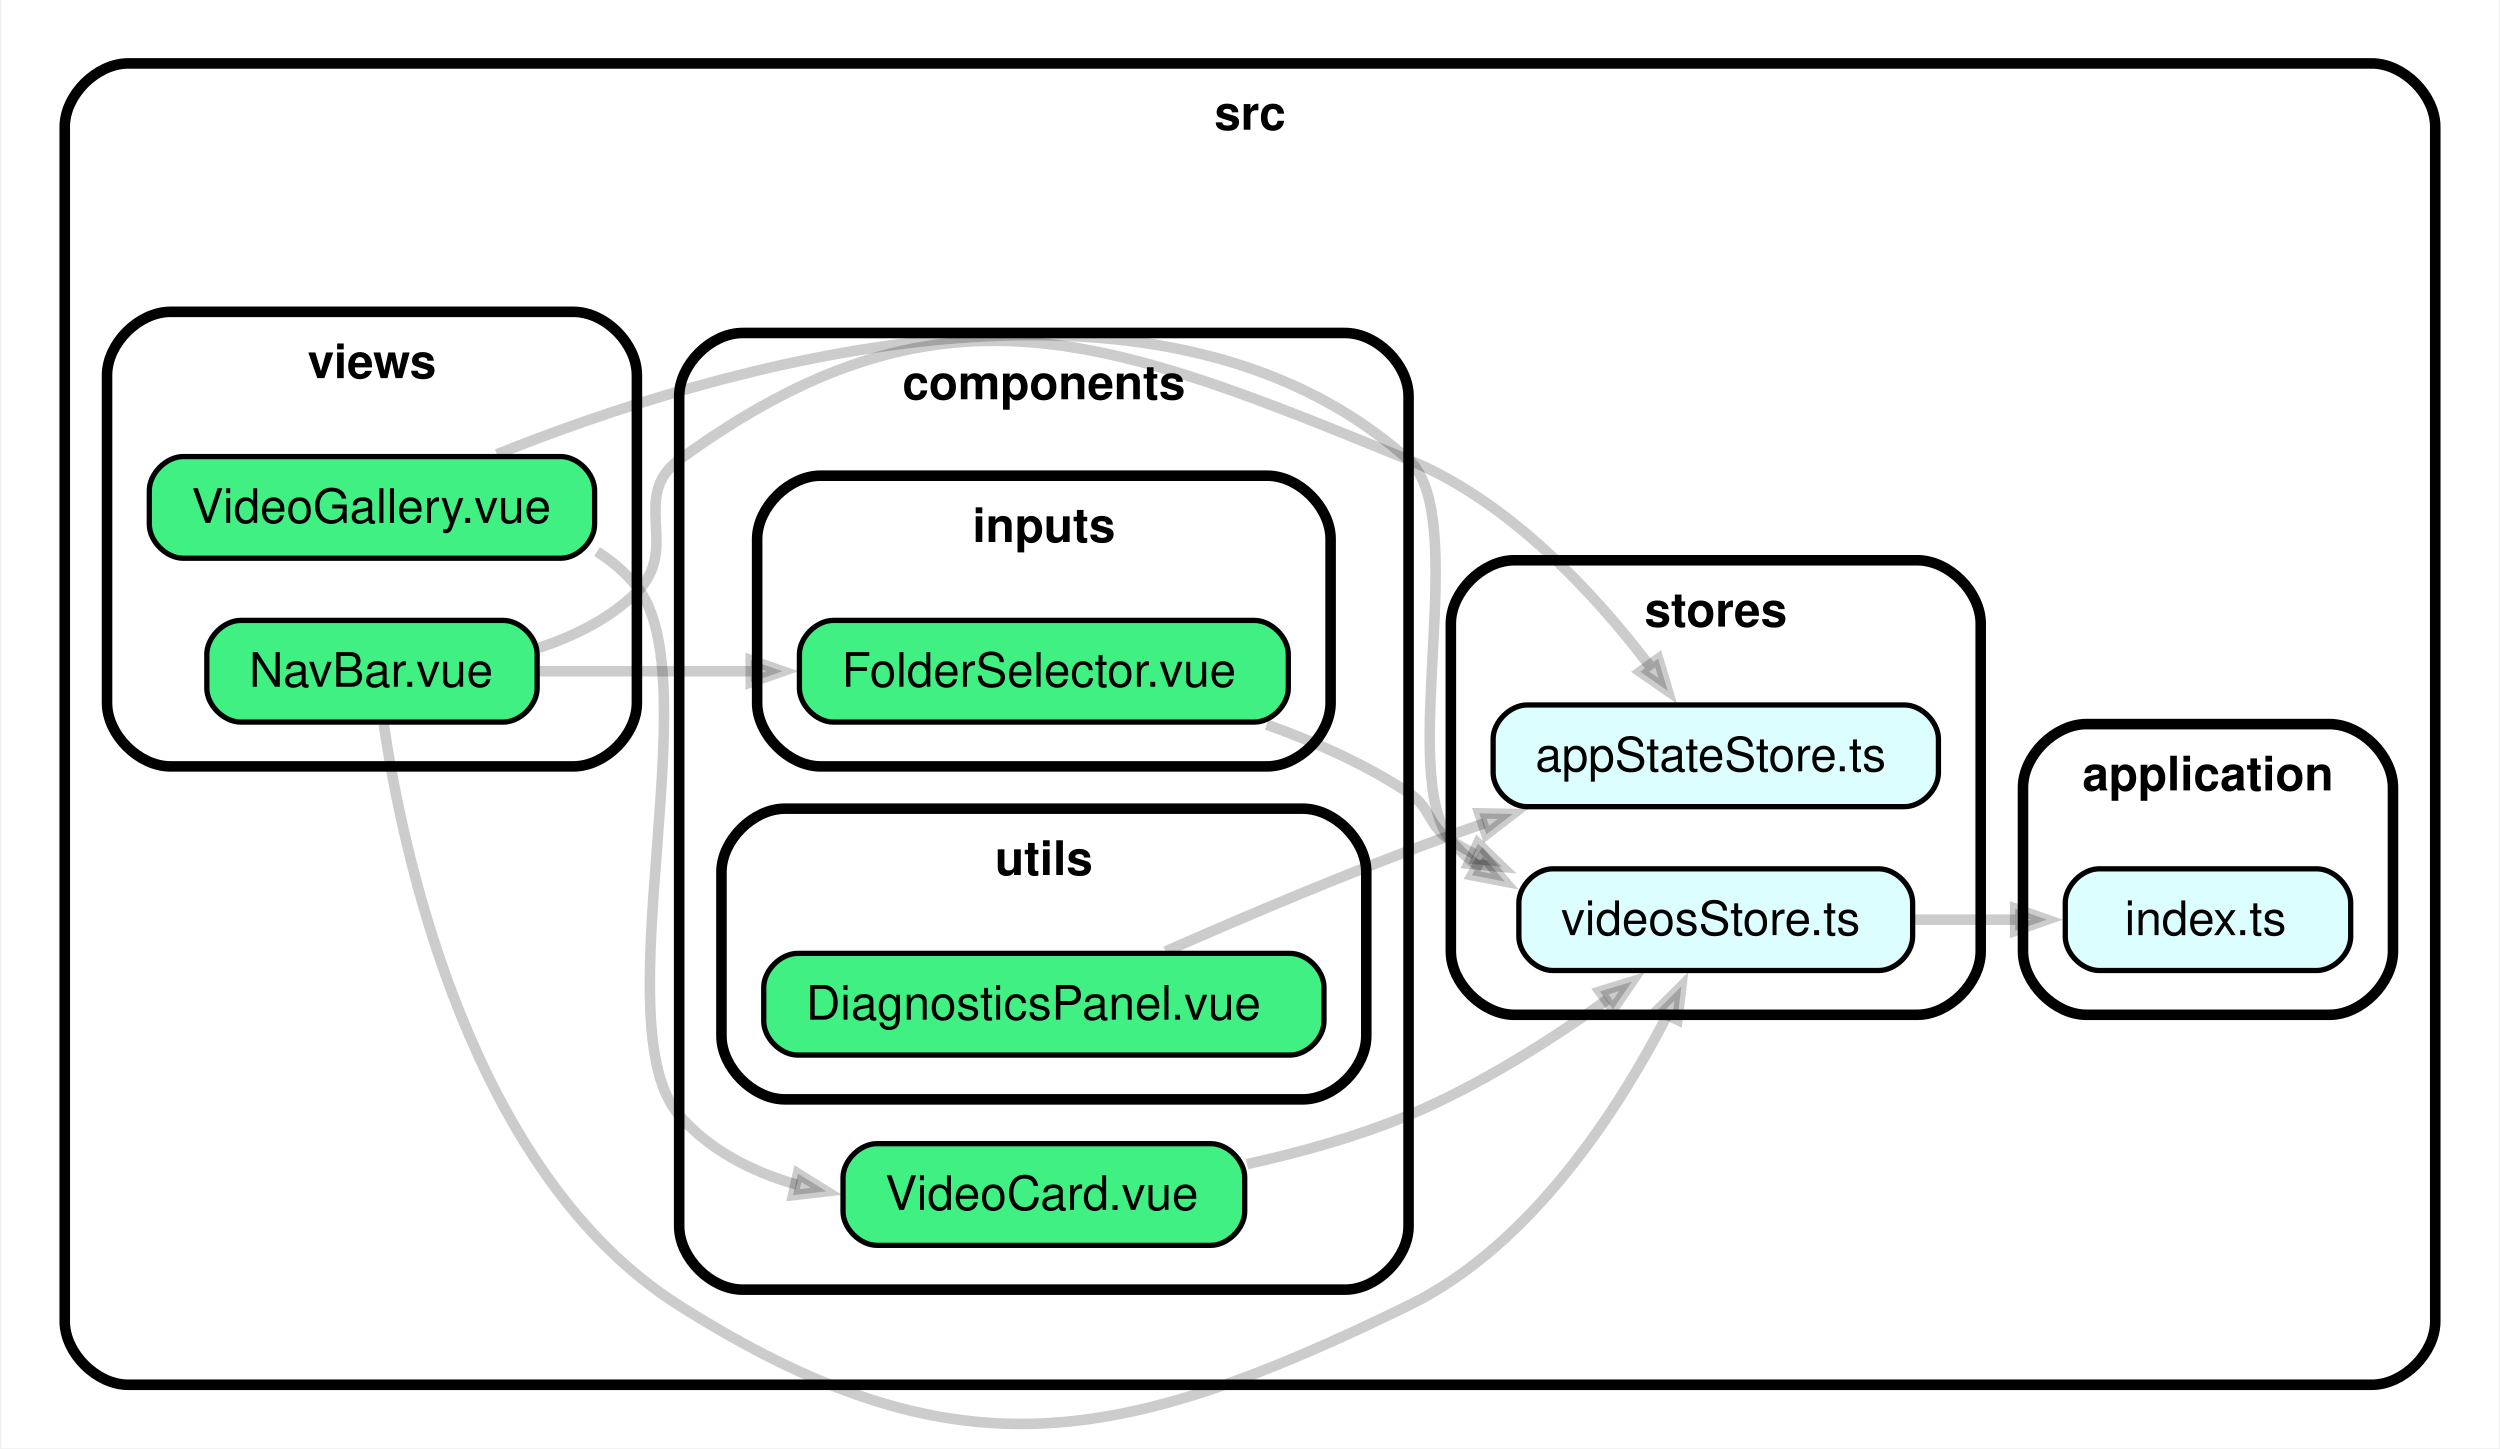
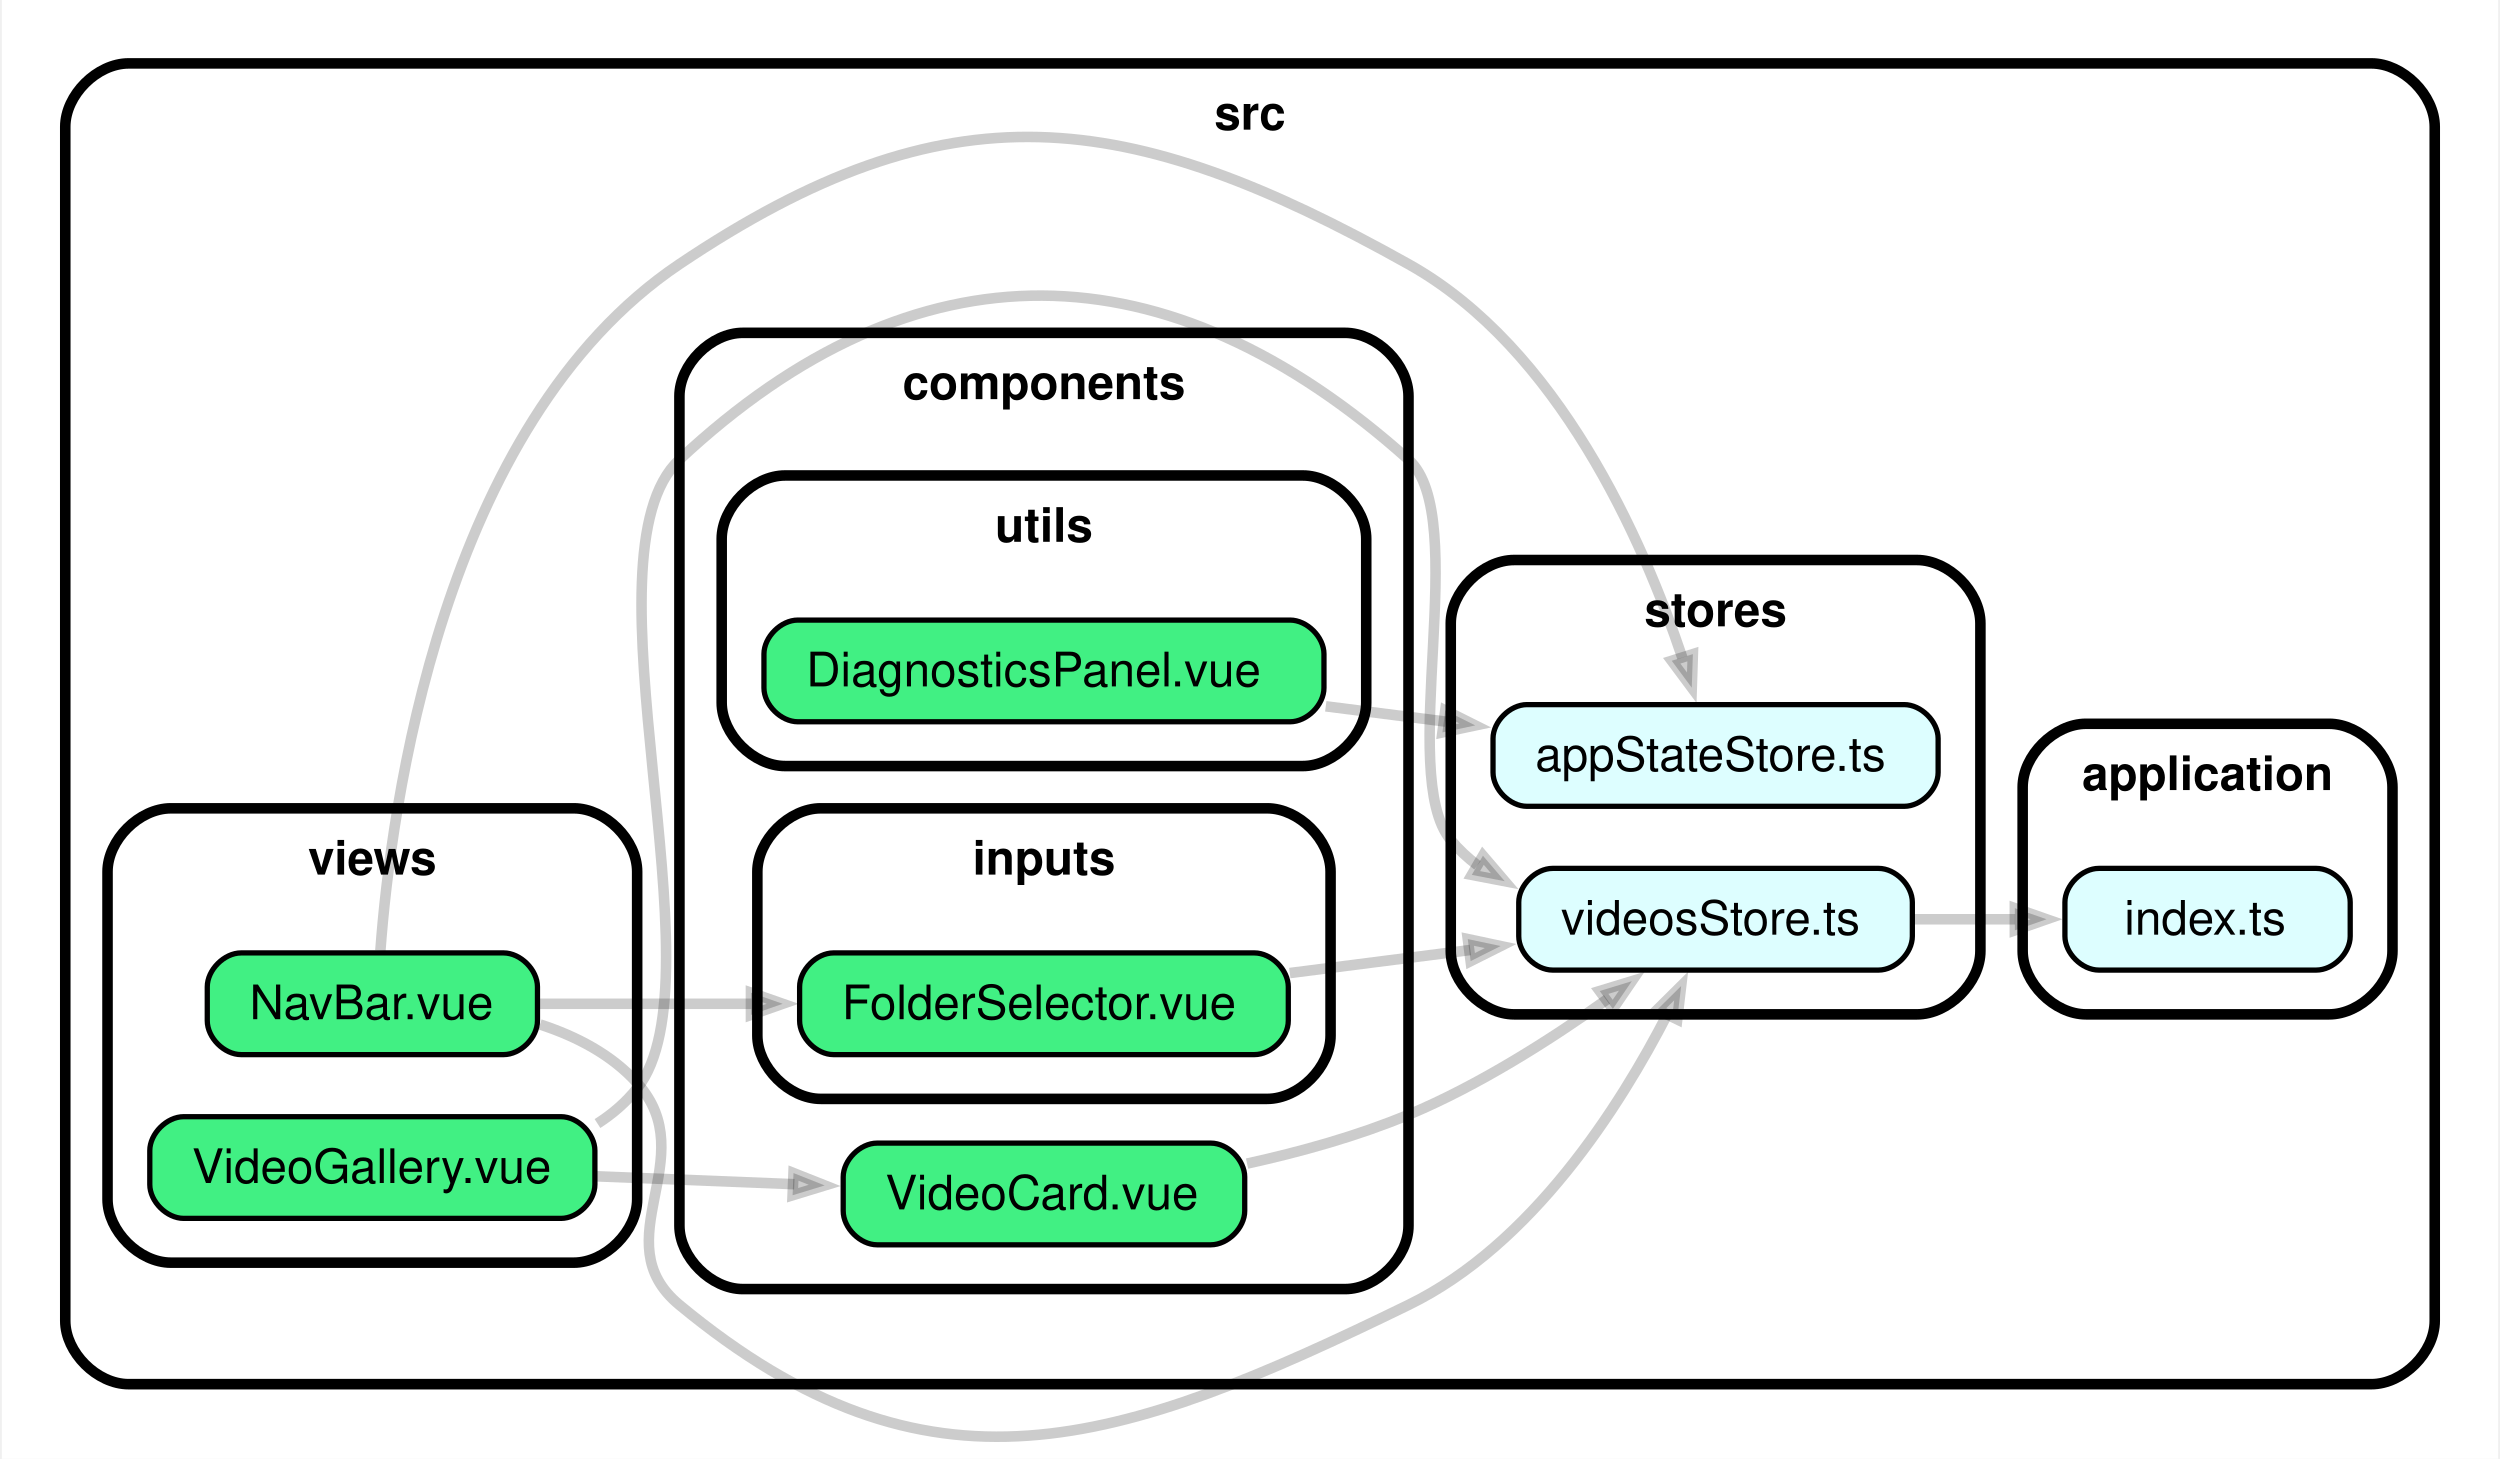
- <svg xmlns="http://www.w3.org/2000/svg" xmlns:xlink="http://www.w3.org/1999/xlink" width="473pt" height="274pt" viewBox="0.00 0.00 472.50 274.00">
-   <g id="graph0" class="graph" transform="scale(1 1) rotate(0) translate(4 270)">
-     <polygon fill="white" stroke="none" points="-4,4 -4,-270 468.5,-270 468.5,4 -4,4" />
+ <svg xmlns="http://www.w3.org/2000/svg" xmlns:xlink="http://www.w3.org/1999/xlink" width="473pt" height="276pt" viewBox="0.00 0.00 472.50 276.12">
+   <g id="graph0" class="graph" transform="scale(1 1) rotate(0) translate(4 272.12)">
+     <polygon fill="white" stroke="none" points="-4,4 -4,-272.12 468.5,-272.12 468.5,4 -4,4" />
    <g id="clust1" class="cluster">
-       <path fill="#ffffff" stroke="black" stroke-width="2" d="M20,-8C20,-8 444.5,-8 444.5,-8 450.5,-8 456.5,-14 456.5,-20 456.5,-20 456.5,-246 456.5,-246 456.5,-252 450.5,-258 444.5,-258 444.5,-258 20,-258 20,-258 14,-258 8,-252 8,-246 8,-246 8,-20 8,-20 8,-14 14,-8 20,-8" />
-       <text text-anchor="middle" x="232.25" y="-245.45" font-family="Helvetica,sans-Serif" font-weight="bold" font-size="9.00">src</text>
+       <path fill="#ffffff" stroke="black" stroke-width="2" d="M20,-10.12C20,-10.12 444.5,-10.12 444.5,-10.12 450.5,-10.12 456.5,-16.12 456.5,-22.12 456.5,-22.12 456.5,-248.12 456.5,-248.12 456.5,-254.12 450.5,-260.12 444.5,-260.12 444.5,-260.12 20,-260.12 20,-260.12 14,-260.12 8,-254.12 8,-248.12 8,-248.12 8,-22.12 8,-22.12 8,-16.12 14,-10.12 20,-10.12" />
+       <text text-anchor="middle" x="232.25" y="-247.57" font-family="Helvetica,sans-Serif" font-weight="bold" font-size="9.00">src</text>
    </g>
    <g id="clust2" class="cluster">
-       <path fill="#ffffff" stroke="black" stroke-width="2" d="M390.5,-78C390.5,-78 436.5,-78 436.5,-78 442.5,-78 448.5,-84 448.5,-90 448.5,-90 448.5,-121 448.5,-121 448.5,-127 442.5,-133 436.5,-133 436.5,-133 390.5,-133 390.5,-133 384.5,-133 378.5,-127 378.5,-121 378.5,-121 378.5,-90 378.5,-90 378.5,-84 384.5,-78 390.5,-78" />
-       <text text-anchor="middle" x="413.5" y="-120.45" font-family="Helvetica,sans-Serif" font-weight="bold" font-size="9.00">application</text>
+       <path fill="#ffffff" stroke="black" stroke-width="2" d="M390.5,-80.12C390.5,-80.12 436.5,-80.12 436.5,-80.12 442.5,-80.12 448.5,-86.12 448.5,-92.12 448.5,-92.12 448.5,-123.12 448.5,-123.12 448.5,-129.12 442.5,-135.12 436.5,-135.12 436.5,-135.12 390.5,-135.12 390.5,-135.12 384.5,-135.12 378.5,-129.12 378.5,-123.12 378.5,-123.12 378.5,-92.12 378.5,-92.12 378.5,-86.12 384.5,-80.12 390.5,-80.12" />
+       <text text-anchor="middle" x="413.5" y="-122.57" font-family="Helvetica,sans-Serif" font-weight="bold" font-size="9.00">application</text>
    </g>
    <g id="clust3" class="cluster">
-       <path fill="#ffffff" stroke="black" stroke-width="2" d="M136.25,-26C136.25,-26 250.25,-26 250.25,-26 256.25,-26 262.25,-32 262.25,-38 262.25,-38 262.25,-195 262.25,-195 262.25,-201 256.25,-207 250.25,-207 250.25,-207 136.25,-207 136.25,-207 130.25,-207 124.25,-201 124.25,-195 124.25,-195 124.25,-38 124.25,-38 124.25,-32 130.25,-26 136.25,-26" />
-       <text text-anchor="middle" x="193.25" y="-194.45" font-family="Helvetica,sans-Serif" font-weight="bold" font-size="9.00">components</text>
+       <path fill="#ffffff" stroke="black" stroke-width="2" d="M136.25,-28.12C136.25,-28.12 250.25,-28.12 250.25,-28.12 256.25,-28.12 262.25,-34.12 262.25,-40.12 262.25,-40.12 262.25,-197.12 262.25,-197.12 262.25,-203.12 256.25,-209.12 250.25,-209.12 250.25,-209.12 136.25,-209.12 136.25,-209.12 130.25,-209.12 124.25,-203.12 124.25,-197.12 124.25,-197.12 124.25,-40.12 124.25,-40.12 124.25,-34.12 130.25,-28.12 136.25,-28.12" />
+       <text text-anchor="middle" x="193.25" y="-196.57" font-family="Helvetica,sans-Serif" font-weight="bold" font-size="9.00">components</text>
+     </g>
+     <g id="clust5" class="cluster">
+       <path fill="#ffffff" stroke="black" stroke-width="2" d="M144.25,-127.12C144.25,-127.12 242.25,-127.12 242.25,-127.12 248.25,-127.12 254.25,-133.12 254.25,-139.12 254.25,-139.12 254.25,-170.12 254.25,-170.12 254.25,-176.12 248.25,-182.12 242.25,-182.12 242.25,-182.12 144.25,-182.12 144.25,-182.12 138.25,-182.12 132.25,-176.12 132.25,-170.12 132.25,-170.12 132.25,-139.12 132.25,-139.12 132.25,-133.12 138.25,-127.12 144.25,-127.12" />
+       <text text-anchor="middle" x="193.25" y="-169.57" font-family="Helvetica,sans-Serif" font-weight="bold" font-size="9.00">utils</text>
    </g>
    <g id="clust4" class="cluster">
-       <path fill="#ffffff" stroke="black" stroke-width="2" d="M151,-125C151,-125 235.5,-125 235.5,-125 241.5,-125 247.5,-131 247.5,-137 247.5,-137 247.5,-168 247.5,-168 247.5,-174 241.5,-180 235.5,-180 235.5,-180 151,-180 151,-180 145,-180 139,-174 139,-168 139,-168 139,-137 139,-137 139,-131 145,-125 151,-125" />
-       <text text-anchor="middle" x="193.25" y="-167.45" font-family="Helvetica,sans-Serif" font-weight="bold" font-size="9.00">inputs</text>
-     </g>
-     <g id="clust5" class="cluster">
-       <path fill="#ffffff" stroke="black" stroke-width="2" d="M144.25,-62C144.25,-62 242.25,-62 242.25,-62 248.25,-62 254.25,-68 254.25,-74 254.25,-74 254.25,-105 254.25,-105 254.25,-111 248.25,-117 242.25,-117 242.25,-117 144.25,-117 144.25,-117 138.25,-117 132.25,-111 132.25,-105 132.25,-105 132.25,-74 132.25,-74 132.25,-68 138.25,-62 144.25,-62" />
-       <text text-anchor="middle" x="193.25" y="-104.45" font-family="Helvetica,sans-Serif" font-weight="bold" font-size="9.00">utils</text>
+       <path fill="#ffffff" stroke="black" stroke-width="2" d="M151,-64.12C151,-64.12 235.5,-64.12 235.5,-64.12 241.5,-64.12 247.5,-70.12 247.5,-76.12 247.5,-76.12 247.5,-107.12 247.5,-107.12 247.5,-113.12 241.5,-119.12 235.5,-119.12 235.5,-119.12 151,-119.12 151,-119.12 145,-119.12 139,-113.12 139,-107.12 139,-107.12 139,-76.12 139,-76.12 139,-70.12 145,-64.12 151,-64.12" />
+       <text text-anchor="middle" x="193.25" y="-106.57" font-family="Helvetica,sans-Serif" font-weight="bold" font-size="9.00">inputs</text>
    </g>
    <g id="clust6" class="cluster">
-       <path fill="#ffffff" stroke="black" stroke-width="2" d="M282.25,-78C282.25,-78 358.5,-78 358.5,-78 364.5,-78 370.5,-84 370.5,-90 370.5,-90 370.5,-152 370.5,-152 370.5,-158 364.5,-164 358.5,-164 358.5,-164 282.25,-164 282.25,-164 276.25,-164 270.25,-158 270.25,-152 270.25,-152 270.25,-90 270.25,-90 270.25,-84 276.25,-78 282.25,-78" />
-       <text text-anchor="middle" x="320.38" y="-151.45" font-family="Helvetica,sans-Serif" font-weight="bold" font-size="9.00">stores</text>
+       <path fill="#ffffff" stroke="black" stroke-width="2" d="M282.25,-80.12C282.25,-80.12 358.5,-80.12 358.5,-80.12 364.5,-80.12 370.5,-86.12 370.5,-92.12 370.5,-92.12 370.5,-154.12 370.5,-154.12 370.5,-160.12 364.5,-166.12 358.5,-166.12 358.5,-166.12 282.25,-166.12 282.25,-166.12 276.25,-166.12 270.25,-160.12 270.25,-154.12 270.25,-154.12 270.25,-92.12 270.25,-92.12 270.25,-86.12 276.25,-80.12 282.25,-80.12" />
+       <text text-anchor="middle" x="320.38" y="-153.57" font-family="Helvetica,sans-Serif" font-weight="bold" font-size="9.00">stores</text>
    </g>
    <g id="clust7" class="cluster">
-       <path fill="#ffffff" stroke="black" stroke-width="2" d="M28,-125C28,-125 104.25,-125 104.25,-125 110.25,-125 116.25,-131 116.25,-137 116.25,-137 116.25,-199 116.25,-199 116.25,-205 110.25,-211 104.25,-211 104.25,-211 28,-211 28,-211 22,-211 16,-205 16,-199 16,-199 16,-137 16,-137 16,-131 22,-125 28,-125" />
-       <text text-anchor="middle" x="66.12" y="-198.45" font-family="Helvetica,sans-Serif" font-weight="bold" font-size="9.00">views</text>
+       <path fill="#ffffff" stroke="black" stroke-width="2" d="M28,-33.12C28,-33.12 104.25,-33.12 104.25,-33.12 110.25,-33.12 116.25,-39.12 116.25,-45.12 116.25,-45.12 116.25,-107.12 116.25,-107.12 116.25,-113.12 110.25,-119.12 104.25,-119.12 104.25,-119.12 28,-119.12 28,-119.12 22,-119.12 16,-113.12 16,-107.12 16,-107.12 16,-45.12 16,-45.12 16,-39.12 22,-33.12 28,-33.12" />
+       <text text-anchor="middle" x="66.12" y="-106.57" font-family="Helvetica,sans-Serif" font-weight="bold" font-size="9.00">views</text>
    </g>
    <g id="node1" class="node">
      <g id="a_node1">
        <a xlink:href="src/application/index.ts" xlink:title="index.ts">
-           <path fill="#ddfeff" stroke="black" d="M434.08,-105.62C434.08,-105.62 392.92,-105.62 392.92,-105.62 389.71,-105.62 386.5,-102.42 386.5,-99.21 386.5,-99.21 386.5,-92.79 386.5,-92.79 386.5,-89.58 389.71,-86.38 392.92,-86.38 392.92,-86.38 434.08,-86.38 434.08,-86.38 437.29,-86.38 440.5,-89.58 440.5,-92.79 440.5,-92.79 440.5,-99.21 440.5,-99.21 440.5,-102.42 437.29,-105.62 434.08,-105.62" />
-           <text text-anchor="start" x="397.75" y="-93.08" font-family="Helvetica,sans-Serif" font-size="9.00">index.ts</text>
+           <path fill="#ddfeff" stroke="black" d="M434.08,-107.75C434.08,-107.75 392.92,-107.75 392.92,-107.75 389.71,-107.75 386.5,-104.54 386.5,-101.33 386.5,-101.33 386.5,-94.91 386.5,-94.91 386.5,-91.7 389.71,-88.5 392.92,-88.5 392.92,-88.5 434.08,-88.5 434.08,-88.5 437.29,-88.5 440.5,-91.7 440.5,-94.91 440.5,-94.91 440.5,-101.33 440.5,-101.33 440.5,-104.54 437.29,-107.75 434.08,-107.75" />
+           <text text-anchor="start" x="397.75" y="-95.2" font-family="Helvetica,sans-Serif" font-size="9.00">index.ts</text>
        </a>
      </g>
    </g>
    <g id="node2" class="node">
      <g id="a_node2">
        <a xlink:href="src/components/VideoCard.vue" xlink:title="VideoCard.vue">
-           <path fill="#41f083" stroke="black" d="M224.83,-53.62C224.83,-53.62 161.67,-53.62 161.67,-53.62 158.46,-53.62 155.25,-50.42 155.25,-47.21 155.25,-47.21 155.25,-40.79 155.25,-40.79 155.25,-37.58 158.46,-34.38 161.67,-34.38 161.67,-34.38 224.83,-34.38 224.83,-34.38 228.04,-34.38 231.25,-37.58 231.25,-40.79 231.25,-40.79 231.25,-47.21 231.25,-47.21 231.25,-50.42 228.04,-53.62 224.83,-53.62" />
-           <text text-anchor="start" x="163.25" y="-41.08" font-family="Helvetica,sans-Serif" font-size="9.00">VideoCard.vue</text>
+           <path fill="#41f083" stroke="black" d="M224.83,-55.75C224.83,-55.75 161.67,-55.75 161.67,-55.75 158.46,-55.75 155.25,-52.54 155.25,-49.33 155.25,-49.33 155.25,-42.91 155.25,-42.91 155.25,-39.7 158.46,-36.5 161.67,-36.5 161.67,-36.5 224.83,-36.5 224.83,-36.5 228.04,-36.5 231.25,-39.7 231.25,-42.91 231.25,-42.91 231.25,-49.33 231.25,-49.33 231.25,-52.54 228.04,-55.75 224.83,-55.75" />
+           <text text-anchor="start" x="163.25" y="-43.2" font-family="Helvetica,sans-Serif" font-size="9.00">VideoCard.vue</text>
        </a>
      </g>
    </g>
    <g id="node3" class="node">
      <g id="a_node3">
        <a xlink:href="src/stores/videosStore.ts" xlink:title="videosStore.ts">
-           <path fill="#ddfeff" stroke="black" d="M351.21,-105.62C351.21,-105.62 289.54,-105.62 289.54,-105.62 286.33,-105.62 283.12,-102.42 283.12,-99.21 283.12,-99.21 283.12,-92.79 283.12,-92.79 283.12,-89.58 286.33,-86.38 289.54,-86.38 289.54,-86.38 351.21,-86.38 351.21,-86.38 354.42,-86.38 357.62,-89.58 357.62,-92.79 357.62,-92.79 357.62,-99.21 357.62,-99.21 357.62,-102.42 354.42,-105.62 351.21,-105.62" />
-           <text text-anchor="start" x="291.12" y="-93.08" font-family="Helvetica,sans-Serif" font-size="9.00">videosStore.ts</text>
+           <path fill="#ddfeff" stroke="black" d="M351.21,-107.75C351.21,-107.75 289.54,-107.75 289.54,-107.75 286.33,-107.75 283.12,-104.54 283.12,-101.33 283.12,-101.33 283.12,-94.91 283.12,-94.91 283.12,-91.7 286.33,-88.5 289.54,-88.5 289.54,-88.5 351.21,-88.5 351.21,-88.5 354.42,-88.5 357.62,-91.7 357.62,-94.91 357.62,-94.91 357.62,-101.33 357.62,-101.33 357.62,-104.54 354.42,-107.75 351.21,-107.75" />
+           <text text-anchor="start" x="291.12" y="-95.2" font-family="Helvetica,sans-Serif" font-size="9.00">videosStore.ts</text>
        </a>
      </g>
    </g>
    <g id="edge1" class="edge">
-       <path fill="none" stroke="#000000" stroke-width="2" stroke-opacity="0.2" d="M231.69,-49.75C241.84,-51.98 252.66,-54.99 262.25,-59 275.58,-64.57 289.22,-73.27 299.82,-80.83" />
-       <polygon fill="#000000" fill-opacity="0.2" stroke="#000000" stroke-width="2" stroke-opacity="0.2" points="298.44,-82.42 304.52,-84.28 300.93,-79.03 298.44,-82.42" />
+       <path fill="none" stroke="#000000" stroke-width="2" stroke-opacity="0.2" d="M231.69,-51.87C241.84,-54.1 252.66,-57.11 262.25,-61.12 275.58,-66.69 289.22,-75.39 299.82,-82.95" />
+       <polygon fill="#000000" fill-opacity="0.2" stroke="#000000" stroke-width="2" stroke-opacity="0.2" points="298.44,-84.54 304.52,-86.4 300.93,-81.15 298.44,-84.54" />
    </g>
    <g id="edge4" class="edge">
-       <path fill="none" stroke="#000000" stroke-width="2" stroke-opacity="0.2" d="M357.91,-96C364.23,-96 370.8,-96 377.09,-96" />
-       <polygon fill="#000000" fill-opacity="0.2" stroke="#000000" stroke-width="2" stroke-opacity="0.2" points="377.02,-98.1 383.02,-96 377.02,-93.9 377.02,-98.1" />
+       <path fill="none" stroke="#000000" stroke-width="2" stroke-opacity="0.2" d="M357.91,-98.12C364.23,-98.12 370.8,-98.12 377.09,-98.12" />
+       <polygon fill="#000000" fill-opacity="0.2" stroke="#000000" stroke-width="2" stroke-opacity="0.2" points="377.02,-100.22 383.02,-98.12 377.02,-96.02 377.02,-100.22" />
    </g>
    <g id="node4" class="node">
      <g id="a_node4">
        <a xlink:href="src/components/inputs/FolderSelector.vue" xlink:title="FolderSelector.vue">
-           <path fill="#41f083" stroke="black" d="M233.08,-152.62C233.08,-152.62 153.42,-152.62 153.42,-152.62 150.21,-152.62 147,-149.42 147,-146.21 147,-146.21 147,-139.79 147,-139.79 147,-136.58 150.21,-133.38 153.42,-133.38 153.42,-133.38 233.08,-133.38 233.08,-133.38 236.29,-133.38 239.5,-136.58 239.5,-139.79 239.5,-139.79 239.5,-146.21 239.5,-146.21 239.5,-149.42 236.29,-152.62 233.08,-152.62" />
-           <text text-anchor="start" x="155" y="-140.07" font-family="Helvetica,sans-Serif" font-size="9.00">FolderSelector.vue</text>
+           <path fill="#41f083" stroke="black" d="M233.08,-91.75C233.08,-91.75 153.42,-91.75 153.42,-91.75 150.21,-91.75 147,-88.54 147,-85.33 147,-85.33 147,-78.91 147,-78.91 147,-75.7 150.21,-72.5 153.42,-72.5 153.42,-72.5 233.08,-72.5 233.08,-72.5 236.29,-72.5 239.5,-75.7 239.5,-78.91 239.5,-78.91 239.5,-85.33 239.5,-85.33 239.5,-88.54 236.29,-91.75 233.08,-91.75" />
+           <text text-anchor="start" x="155" y="-79.2" font-family="Helvetica,sans-Serif" font-size="9.00">FolderSelector.vue</text>
        </a>
      </g>
    </g>
    <g id="edge2" class="edge">
-       <path fill="none" stroke="#000000" stroke-width="2" stroke-opacity="0.2" d="M235.41,-132.89C244.67,-129.6 254.15,-125.37 262.25,-120 266.71,-117.04 265.75,-113.89 270.25,-111 271.69,-110.08 273.18,-109.21 274.72,-108.4" />
-       <polygon fill="#000000" fill-opacity="0.2" stroke="#000000" stroke-width="2" stroke-opacity="0.2" points="275.37,-110.41 279.94,-105.99 273.61,-106.6 275.37,-110.41" />
+       <path fill="none" stroke="#000000" stroke-width="2" stroke-opacity="0.2" d="M239.78,-87.94C250.91,-89.37 262.83,-90.89 273.96,-92.31" />
+       <polygon fill="#000000" fill-opacity="0.2" stroke="#000000" stroke-width="2" stroke-opacity="0.2" points="273.47,-94.37 279.69,-93.05 274.01,-90.2 273.47,-94.37" />
    </g>
    <g id="node5" class="node">
      <g id="a_node5">
        <a xlink:href="src/components/utils/DiagnosticsPanel.vue" xlink:title="DiagnosticsPanel.vue">
-           <path fill="#41f083" stroke="black" d="M239.83,-89.62C239.83,-89.62 146.67,-89.62 146.67,-89.62 143.46,-89.62 140.25,-86.42 140.25,-83.21 140.25,-83.21 140.25,-76.79 140.25,-76.79 140.25,-73.58 143.46,-70.38 146.67,-70.38 146.67,-70.38 239.83,-70.38 239.83,-70.38 243.04,-70.38 246.25,-73.58 246.25,-76.79 246.25,-76.79 246.25,-83.21 246.25,-83.21 246.25,-86.42 243.04,-89.62 239.83,-89.62" />
-           <text text-anchor="start" x="148.25" y="-77.08" font-family="Helvetica,sans-Serif" font-size="9.00">DiagnosticsPanel.vue</text>
+           <path fill="#41f083" stroke="black" d="M239.83,-154.75C239.83,-154.75 146.67,-154.75 146.67,-154.75 143.46,-154.75 140.25,-151.54 140.25,-148.33 140.25,-148.33 140.25,-141.91 140.25,-141.91 140.25,-138.7 143.46,-135.5 146.67,-135.5 146.67,-135.5 239.83,-135.5 239.83,-135.5 243.04,-135.5 246.25,-138.7 246.25,-141.91 246.25,-141.91 246.25,-148.33 246.25,-148.33 246.25,-151.54 243.04,-154.75 239.83,-154.75" />
+           <text text-anchor="start" x="148.25" y="-142.2" font-family="Helvetica,sans-Serif" font-size="9.00">DiagnosticsPanel.vue</text>
        </a>
      </g>
    </g>
    <g id="node6" class="node">
      <g id="a_node6">
        <a xlink:href="src/stores/appStateStore.ts" xlink:title="appStateStore.ts">
-           <path fill="#ddfeff" stroke="black" d="M356.08,-136.62C356.08,-136.62 284.67,-136.62 284.67,-136.62 281.46,-136.62 278.25,-133.42 278.25,-130.21 278.25,-130.21 278.25,-123.79 278.25,-123.79 278.25,-120.58 281.46,-117.38 284.67,-117.38 284.67,-117.38 356.08,-117.38 356.08,-117.38 359.29,-117.38 362.5,-120.58 362.5,-123.79 362.5,-123.79 362.5,-130.21 362.5,-130.21 362.5,-133.42 359.29,-136.62 356.08,-136.62" />
-           <text text-anchor="start" x="286.25" y="-124.08" font-family="Helvetica,sans-Serif" font-size="9.00">appStateStore.ts</text>
+           <path fill="#ddfeff" stroke="black" d="M356.08,-138.75C356.08,-138.75 284.67,-138.75 284.67,-138.75 281.46,-138.75 278.25,-135.54 278.25,-132.33 278.25,-132.33 278.25,-125.91 278.25,-125.91 278.25,-122.7 281.46,-119.5 284.67,-119.5 284.67,-119.5 356.08,-119.5 356.08,-119.5 359.29,-119.5 362.5,-122.7 362.5,-125.91 362.5,-125.91 362.5,-132.33 362.5,-132.33 362.5,-135.54 359.29,-138.75 356.08,-138.75" />
+           <text text-anchor="start" x="286.25" y="-126.2" font-family="Helvetica,sans-Serif" font-size="9.00">appStateStore.ts</text>
        </a>
      </g>
    </g>
    <g id="edge3" class="edge">
-       <path fill="none" stroke="#000000" stroke-width="2" stroke-opacity="0.2" d="M216.29,-89.99C231.34,-96.63 251.81,-105.32 270.25,-112 272.3,-112.74 274.42,-113.48 276.55,-114.21" />
-       <polygon fill="#000000" fill-opacity="0.2" stroke="#000000" stroke-width="2" stroke-opacity="0.2" points="275.64,-116.12 282,-116 276.96,-112.13 275.64,-116.12" />
+       <path fill="none" stroke="#000000" stroke-width="2" stroke-opacity="0.2" d="M246.59,-138.43C254.1,-137.47 261.81,-136.48 269.27,-135.53" />
+       <polygon fill="#000000" fill-opacity="0.2" stroke="#000000" stroke-width="2" stroke-opacity="0.2" points="269.21,-137.65 274.89,-134.81 268.67,-133.49 269.21,-137.65" />
    </g>
    <g id="node7" class="node">
      <g id="a_node7">
        <a xlink:href="src/views/NavBar.vue" xlink:title="NavBar.vue">
-           <path fill="#41f083" stroke="black" d="M90.96,-152.62C90.96,-152.62 41.29,-152.62 41.29,-152.62 38.08,-152.62 34.88,-149.42 34.88,-146.21 34.88,-146.21 34.88,-139.79 34.88,-139.79 34.88,-136.58 38.08,-133.38 41.29,-133.38 41.29,-133.38 90.96,-133.38 90.96,-133.38 94.17,-133.38 97.38,-136.58 97.38,-139.79 97.38,-139.79 97.38,-146.21 97.38,-146.21 97.38,-149.42 94.17,-152.62 90.96,-152.62" />
-           <text text-anchor="start" x="42.88" y="-140.07" font-family="Helvetica,sans-Serif" font-size="9.00">NavBar.vue</text>
+           <path fill="#41f083" stroke="black" d="M90.96,-91.75C90.96,-91.75 41.29,-91.75 41.29,-91.75 38.08,-91.75 34.88,-88.54 34.88,-85.33 34.88,-85.33 34.88,-78.91 34.88,-78.91 34.88,-75.7 38.08,-72.5 41.29,-72.5 41.29,-72.5 90.96,-72.5 90.96,-72.5 94.17,-72.5 97.38,-75.7 97.38,-78.91 97.38,-78.91 97.38,-85.33 97.38,-85.33 97.38,-88.54 94.17,-91.75 90.96,-91.75" />
+           <text text-anchor="start" x="42.88" y="-79.2" font-family="Helvetica,sans-Serif" font-size="9.00">NavBar.vue</text>
        </a>
      </g>
    </g>
    <g id="edge7" class="edge">
-       <path fill="none" stroke="#000000" stroke-width="2" stroke-opacity="0.2" d="M68.36,-132.92C71.93,-108.81 84.65,-48.01 124.25,-23 176.11,9.75 207.11,3.87 262.25,-23 285.62,-34.39 302.25,-60.48 311.33,-78.18" />
-       <polygon fill="#000000" fill-opacity="0.2" stroke="#000000" stroke-width="2" stroke-opacity="0.2" points="309.34,-78.89 313.86,-83.37 313.12,-77.05 309.34,-78.89" />
+       <path fill="none" stroke="#000000" stroke-width="2" stroke-opacity="0.2" d="M97.85,-78.21C104.74,-75.97 111.43,-72.5 116.25,-67.12 128.94,-52.98 109.61,-37.23 124.25,-25.12 171.5,13.98 207.11,1.75 262.25,-25.12 285.62,-36.51 302.25,-62.6 311.33,-80.3" />
+       <polygon fill="#000000" fill-opacity="0.2" stroke="#000000" stroke-width="2" stroke-opacity="0.2" points="309.34,-81.01 313.86,-85.49 313.12,-79.17 309.34,-81.01" />
    </g>
    <g id="edge5" class="edge">
-       <path fill="none" stroke="#000000" stroke-width="2" stroke-opacity="0.2" d="M97.73,-143C109.84,-143 124.13,-143 137.88,-143" />
-       <polygon fill="#000000" fill-opacity="0.2" stroke="#000000" stroke-width="2" stroke-opacity="0.2" points="137.79,-145.1 143.79,-143 137.79,-140.9 137.79,-145.1" />
+       <path fill="none" stroke="#000000" stroke-width="2" stroke-opacity="0.2" d="M97.73,-82.12C109.84,-82.12 124.13,-82.12 137.88,-82.12" />
+       <polygon fill="#000000" fill-opacity="0.2" stroke="#000000" stroke-width="2" stroke-opacity="0.2" points="137.79,-84.22 143.79,-82.12 137.79,-80.02 137.79,-84.22" />
    </g>
    <g id="edge6" class="edge">
-       <path fill="none" stroke="#000000" stroke-width="2" stroke-opacity="0.2" d="M97.66,-147.42C104.47,-149.65 111.17,-152.99 116.25,-158 124.55,-166.19 114.83,-176.12 124.25,-183 173.79,-219.16 205.47,-206.19 262.25,-183 281.38,-175.19 297.57,-157.54 307.78,-144.13" />
-       <polygon fill="#000000" fill-opacity="0.2" stroke="#000000" stroke-width="2" stroke-opacity="0.2" points="309.47,-145.37 311.29,-139.28 306.07,-142.9 309.47,-145.37" />
+       <path fill="none" stroke="#000000" stroke-width="2" stroke-opacity="0.2" d="M67.65,-92.21C69.63,-118.98 79.15,-191.81 124.25,-222.12 175.16,-256.33 208.72,-252.06 262.25,-222.12 290.61,-206.26 306.61,-169.91 314.08,-147.64" />
+       <polygon fill="#000000" fill-opacity="0.2" stroke="#000000" stroke-width="2" stroke-opacity="0.2" points="316.08,-148.31 315.87,-141.95 312.07,-147.05 316.08,-148.31" />
    </g>
    <g id="node8" class="node">
      <g id="a_node8">
        <a xlink:href="src/views/VideoGallery.vue" xlink:title="VideoGallery.vue">
-           <path fill="#41f083" stroke="black" d="M101.83,-183.62C101.83,-183.62 30.42,-183.62 30.42,-183.62 27.21,-183.62 24,-180.42 24,-177.21 24,-177.21 24,-170.79 24,-170.79 24,-167.58 27.21,-164.38 30.42,-164.38 30.42,-164.38 101.83,-164.38 101.83,-164.38 105.04,-164.38 108.25,-167.58 108.25,-170.79 108.25,-170.79 108.25,-177.21 108.25,-177.21 108.25,-180.42 105.04,-183.62 101.83,-183.62" />
-           <text text-anchor="start" x="32" y="-171.07" font-family="Helvetica,sans-Serif" font-size="9.00">VideoGallery.vue</text>
+           <path fill="#41f083" stroke="black" d="M101.83,-60.75C101.83,-60.75 30.42,-60.75 30.42,-60.75 27.21,-60.75 24,-57.54 24,-54.33 24,-54.33 24,-47.91 24,-47.91 24,-44.7 27.21,-41.5 30.42,-41.5 30.42,-41.5 101.83,-41.5 101.83,-41.5 105.04,-41.5 108.25,-44.7 108.25,-47.91 108.25,-47.91 108.25,-54.33 108.25,-54.33 108.25,-57.54 105.04,-60.75 101.83,-60.75" />
+           <text text-anchor="start" x="32" y="-48.2" font-family="Helvetica,sans-Serif" font-size="9.00">VideoGallery.vue</text>
        </a>
      </g>
    </g>
    <g id="edge8" class="edge">
-       <path fill="none" stroke="#000000" stroke-width="2" stroke-opacity="0.2" d="M108.71,-165.64C111.55,-163.83 114.13,-161.64 116.25,-159 130.22,-141.63 109.6,-75.81 124.25,-59 130.03,-52.37 138.01,-48.3 146.49,-45.86" />
-       <polygon fill="#000000" fill-opacity="0.2" stroke="#000000" stroke-width="2" stroke-opacity="0.2" points="146.71,-47.96 152.1,-44.6 145.79,-43.87 146.71,-47.96" />
+       <path fill="none" stroke="#000000" stroke-width="2" stroke-opacity="0.2" d="M108.44,-49.47C120.47,-48.99 133.69,-48.46 146,-47.97" />
+       <polygon fill="#000000" fill-opacity="0.2" stroke="#000000" stroke-width="2" stroke-opacity="0.2" points="145.84,-50.08 151.75,-47.74 145.67,-45.88 145.84,-50.08" />
    </g>
    <g id="edge9" class="edge">
-       <path fill="none" stroke="#000000" stroke-width="2" stroke-opacity="0.2" d="M89.77,-184.05C130.01,-200.2 214.24,-225.97 262.25,-183 274.25,-172.26 259.97,-123.39 270.25,-111 271.74,-109.2 273.45,-107.61 275.31,-106.21" />
-       <polygon fill="#000000" fill-opacity="0.2" stroke="#000000" stroke-width="2" stroke-opacity="0.2" points="276.34,-108.03 280.47,-103.2 274.23,-104.4 276.34,-108.03" />
+       <path fill="none" stroke="#000000" stroke-width="2" stroke-opacity="0.2" d="M108.74,-59.45C111.58,-61.27 114.14,-63.47 116.25,-66.12 132.73,-86.88 104.89,-167.02 124.25,-185.12 169.05,-227.01 216.55,-226.02 262.25,-185.12 274.25,-174.38 259.97,-125.51 270.25,-113.12 271.74,-111.32 273.45,-109.73 275.31,-108.33" />
+       <polygon fill="#000000" fill-opacity="0.2" stroke="#000000" stroke-width="2" stroke-opacity="0.2" points="276.34,-110.15 280.47,-105.32 274.23,-106.52 276.34,-110.15" />
    </g>
  </g>
</svg>
